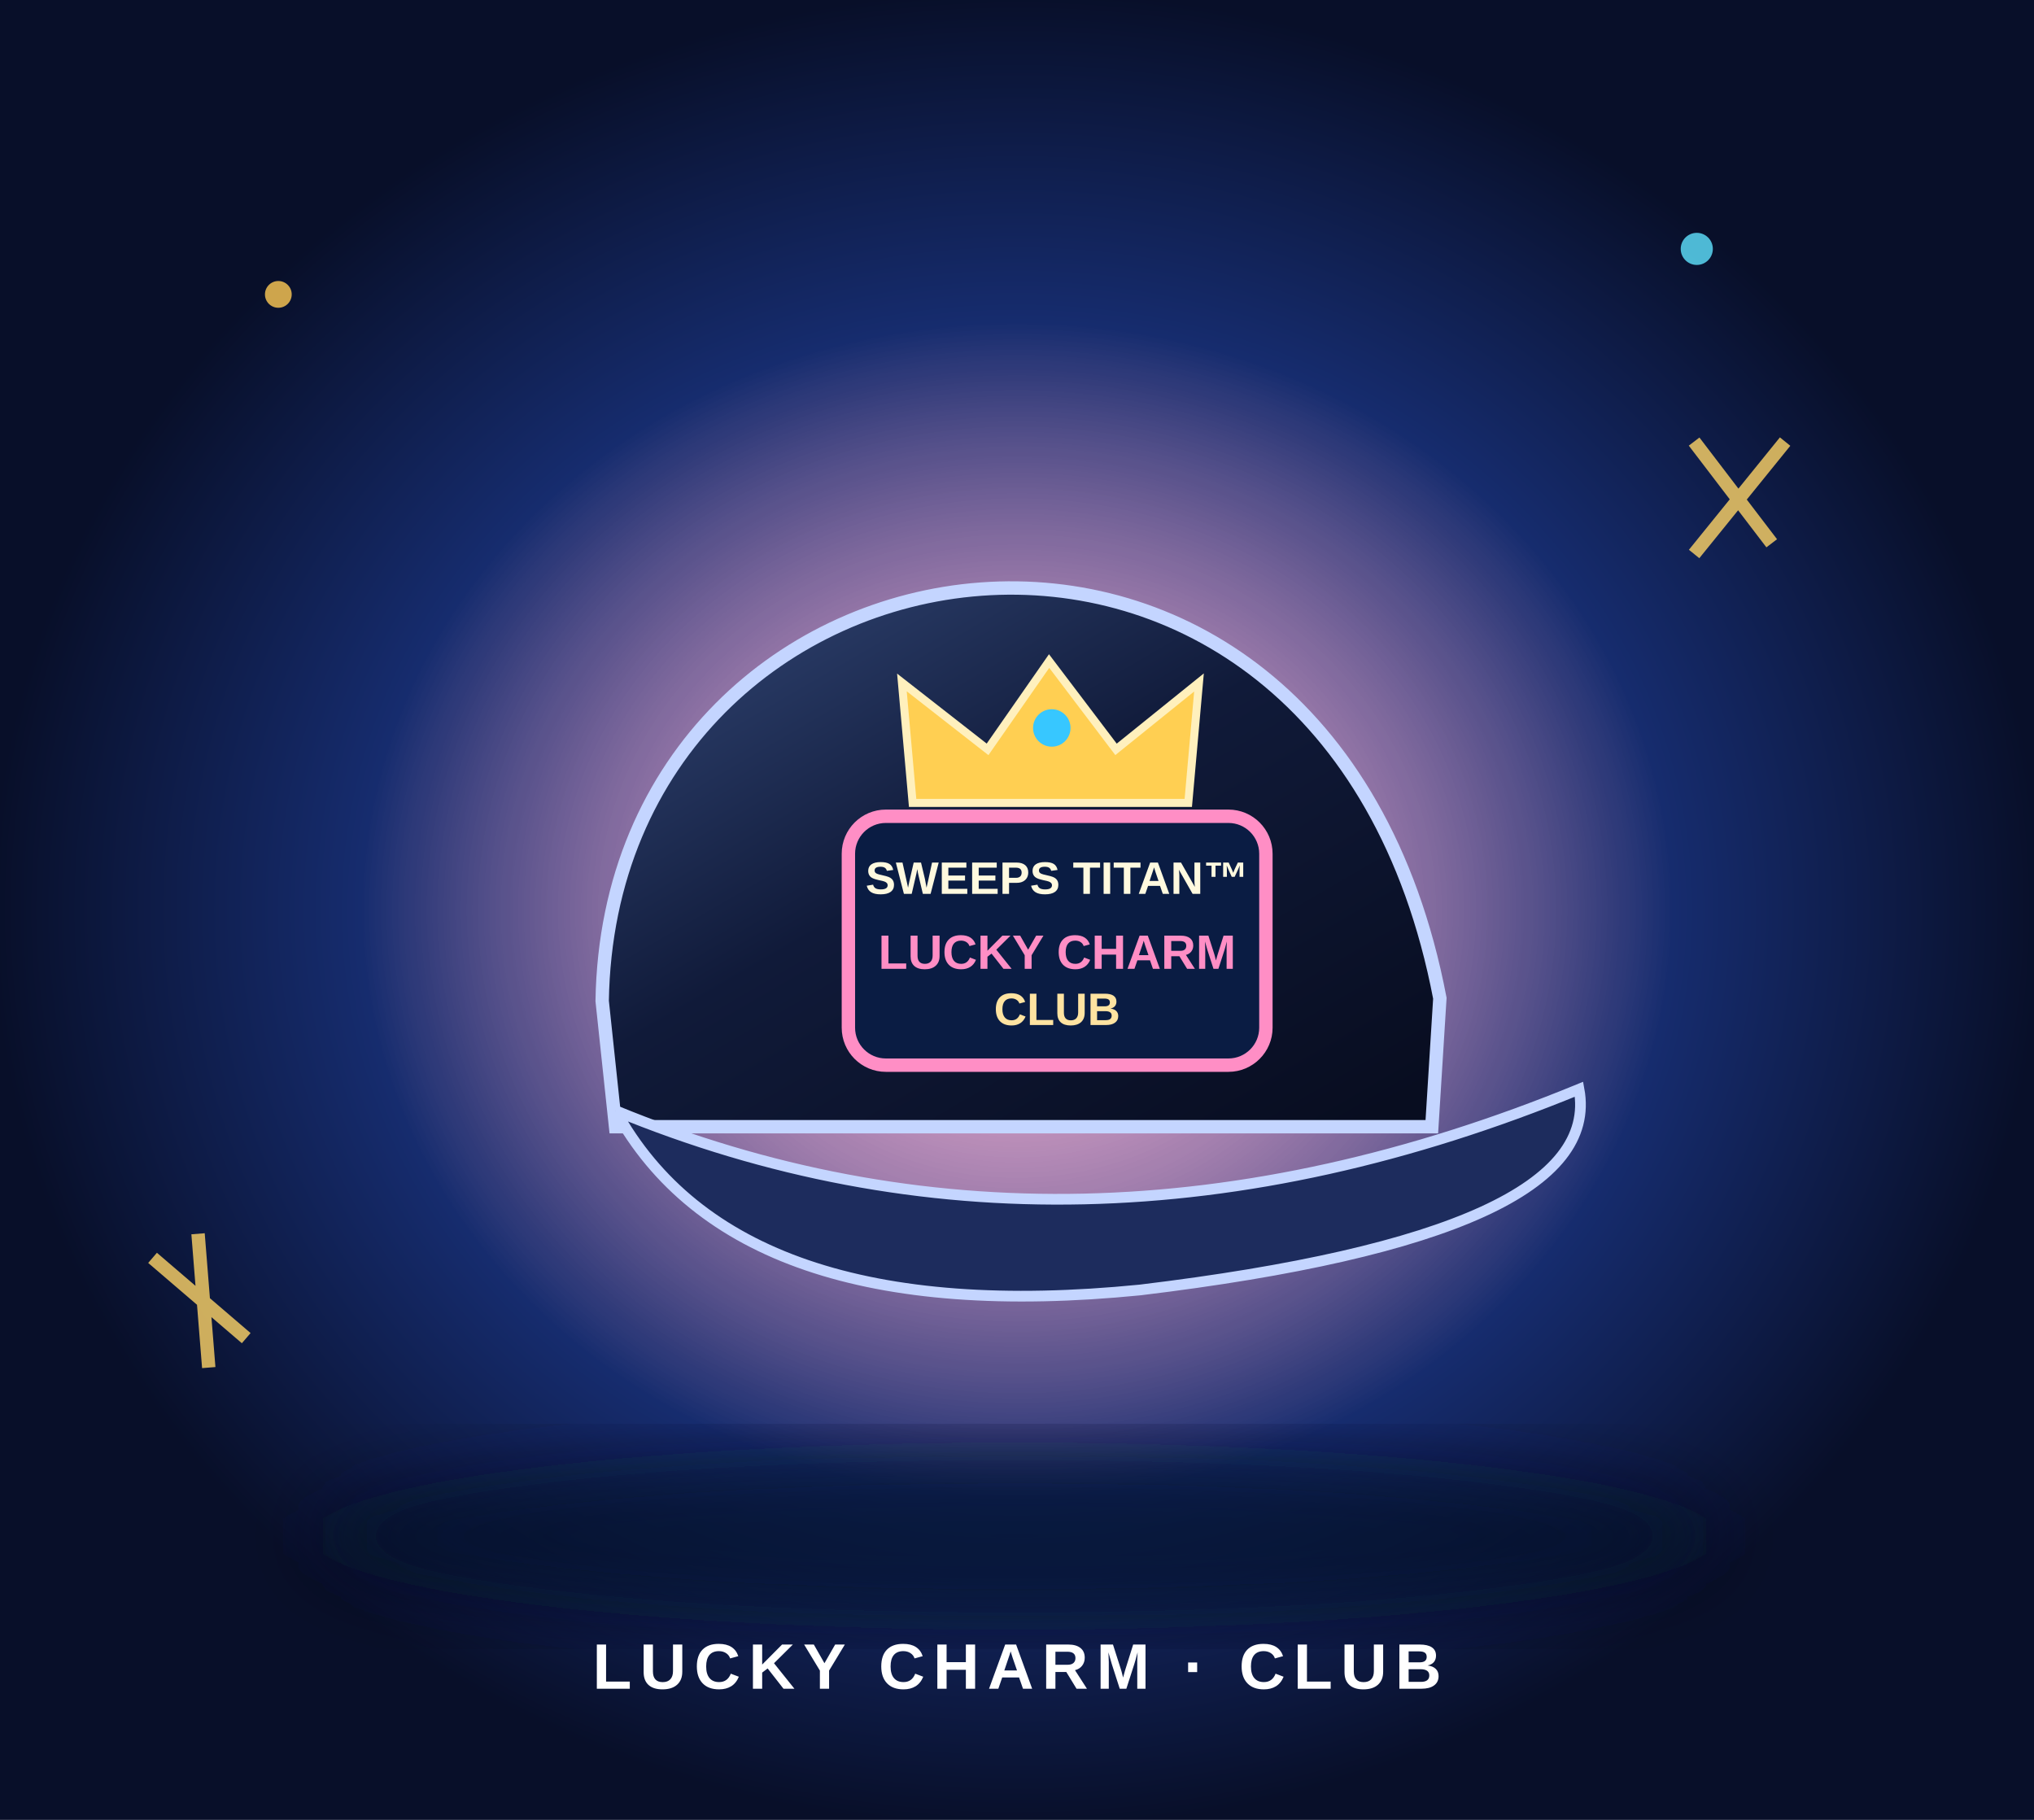
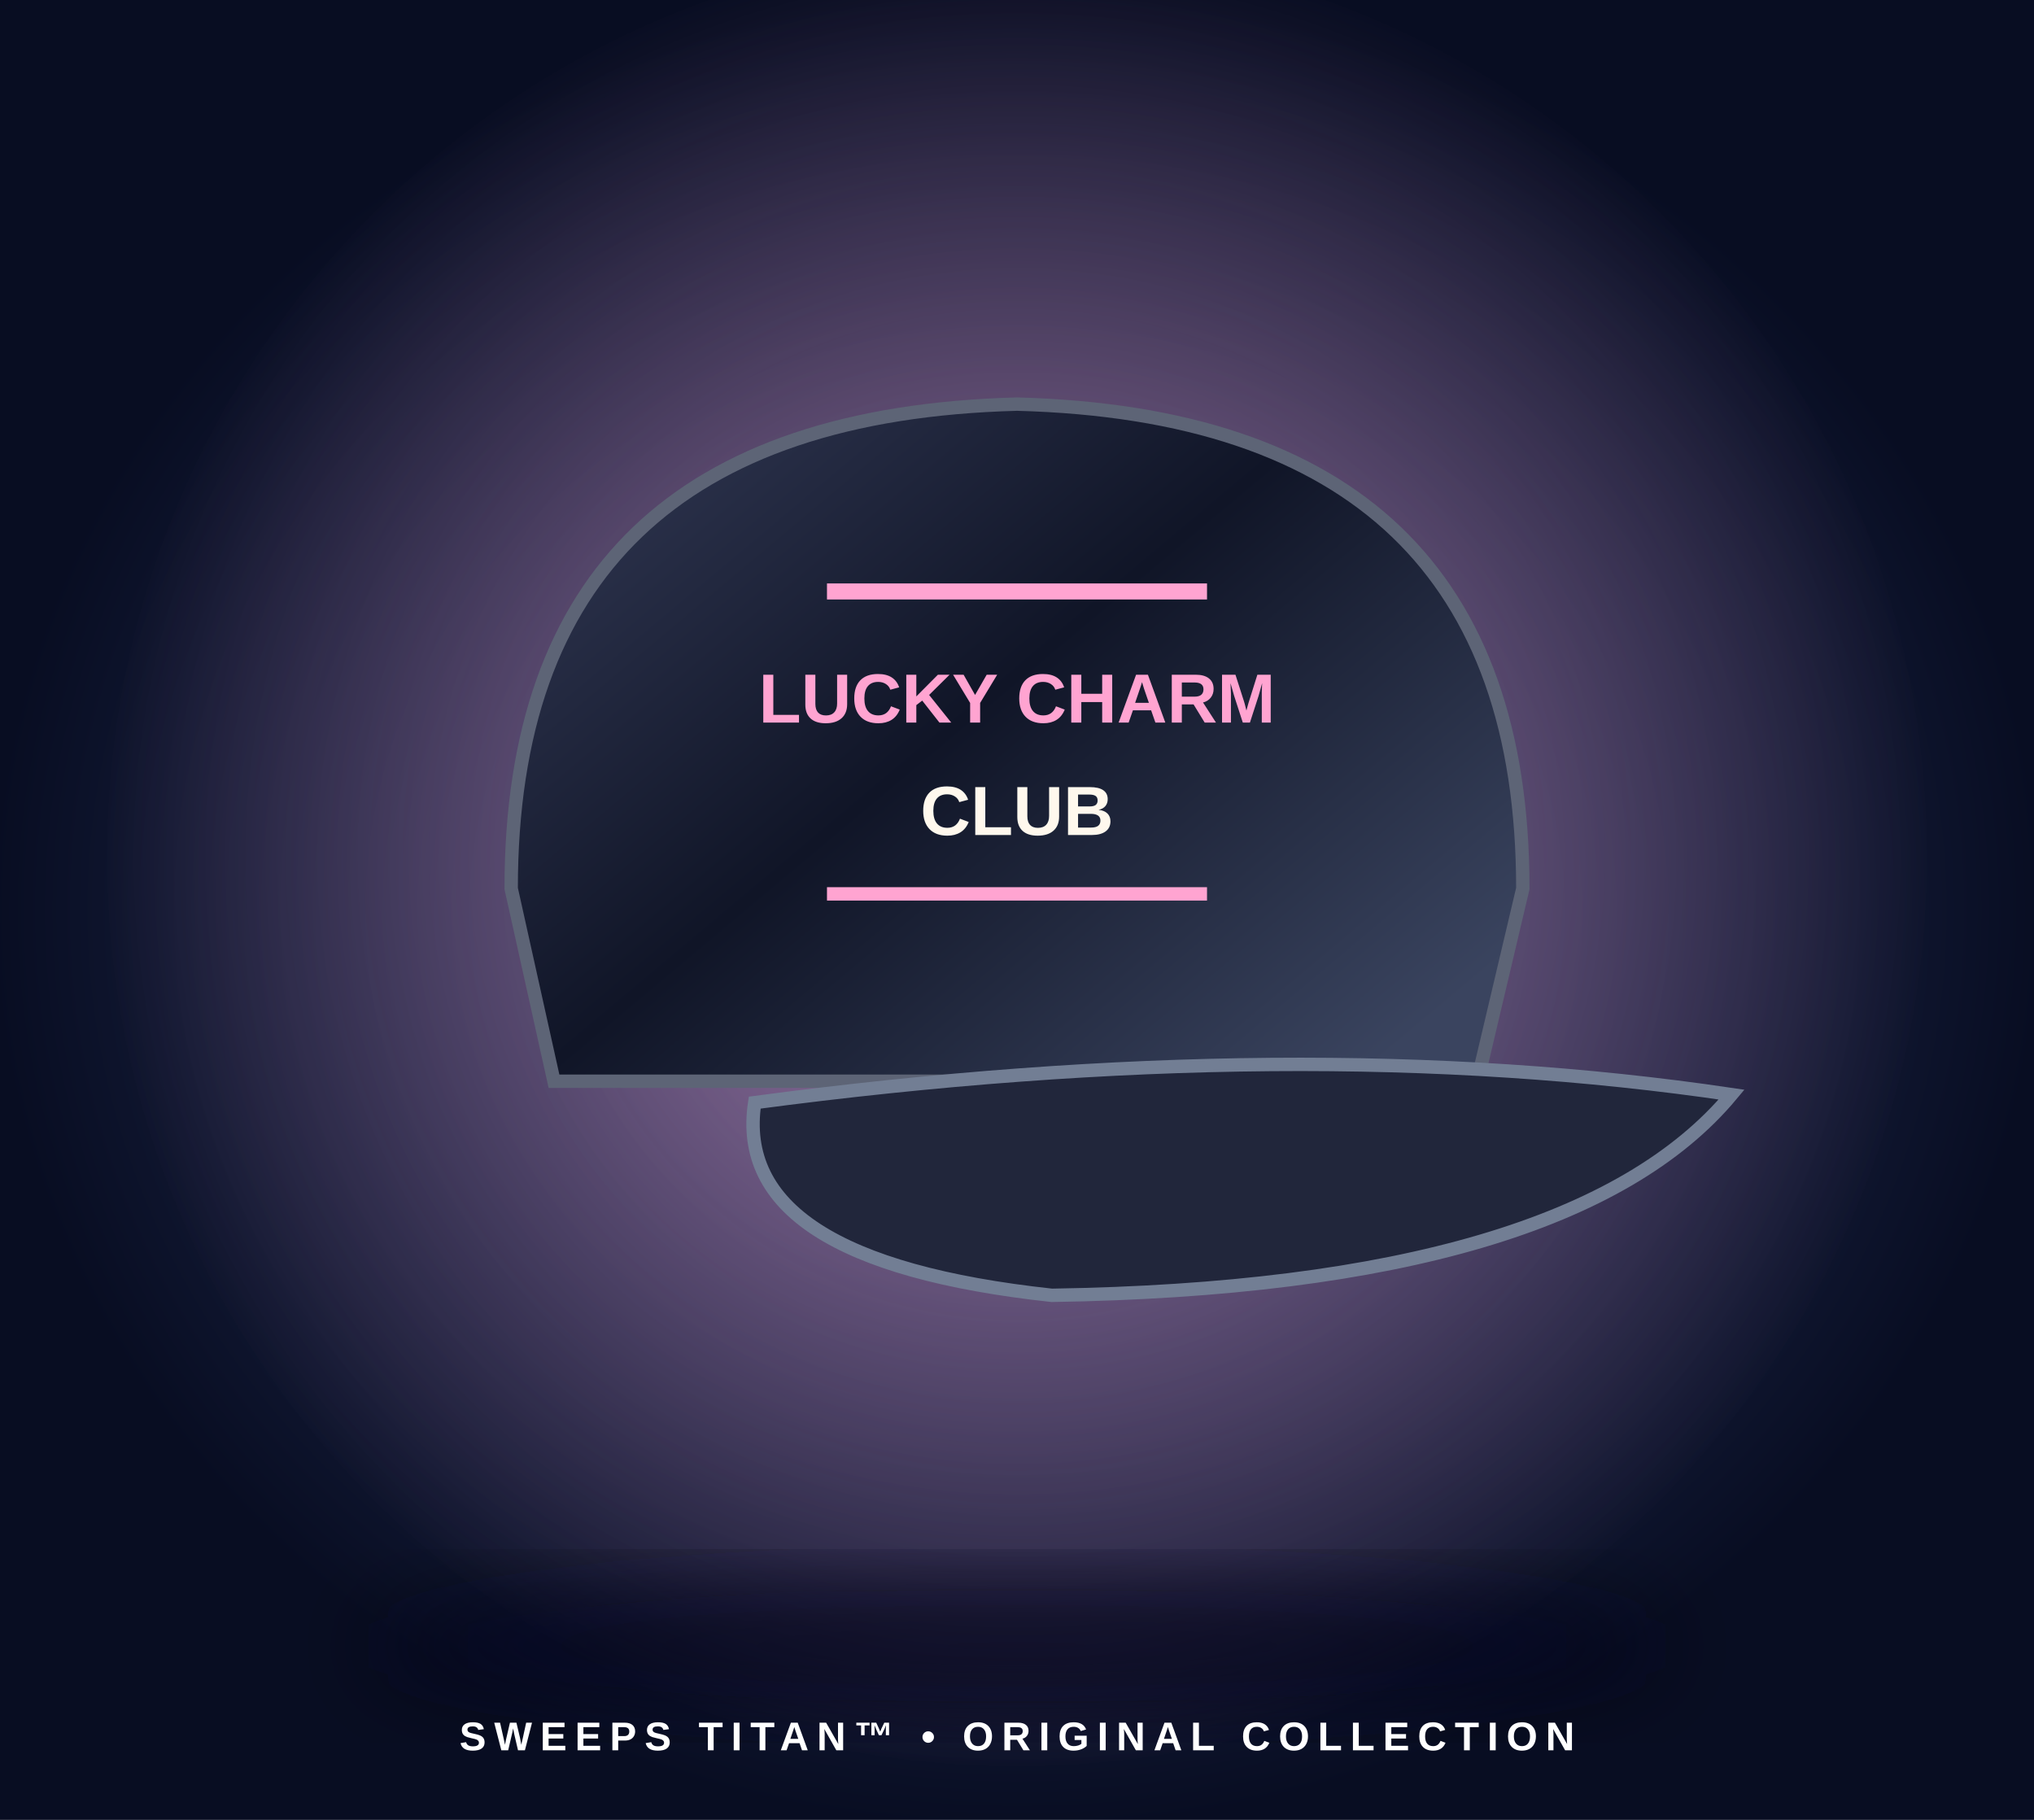
- <svg xmlns="http://www.w3.org/2000/svg" width="760" height="680" viewBox="0 0 760 680">
+ <svg xmlns="http://www.w3.org/2000/svg" viewBox="0 0 760 680" width="760" height="680">
  <defs>
    <radialGradient id="bg">
-       <stop stop-color="#ff8ec5" stop-opacity=".55" />
-       <stop offset=".64" stop-color="#162c6e" />
-       <stop offset="1" stop-color="#080f29" />
+       <stop stop-color="#384879" />
+       <stop offset="1" stop-color="#080d22" />
    </radialGradient>
-     <linearGradient id="cloth" x2=".9" y2="1">
-       <stop stop-color="#344979" />
-       <stop offset=".48" stop-color="#101a39" />
-       <stop offset="1" stop-color="#080d20" />
+     <radialGradient id="halo">
+       <stop stop-color="#ffa4d1" stop-opacity=".55" />
+       <stop offset="1" stop-color="#ffa4d1" stop-opacity="0" />
+     </radialGradient>
+     <linearGradient id="material" x2="1" y2=".8">
+       <stop stop-color="#343b57" />
+       <stop offset=".5" stop-color="#101527" />
+       <stop offset="1" stop-color="#3a445f" />
    </linearGradient>
-     <filter id="glow">
-       <feGaussianBlur stdDeviation="14" />
+     <filter id="shadow">
+       <feGaussianBlur stdDeviation="17" />
    </filter>
  </defs>
  <rect width="760" height="680" fill="url(#bg)" />
-   <g opacity=".8">
-     <circle cx="104" cy="110" r="5" fill="#ffcb54" />
-     <circle cx="634" cy="93" r="6" fill="#5fe3ff" />
-     <path d="M57 470l35 30m-18-39l4 50M633 165l29 38m-29 4l34-42" stroke="#ffd567" stroke-width="5" />
+   <circle cx="380" cy="320" r="340" fill="url(#halo)" />
+   <ellipse cx="380" cy="615" rx="243" ry="30" fill="#030515" opacity=".55" filter="url(#shadow)" />
+   <path d="M191 332Q191 156 380 151Q569 156 569 332L552 404H207Z" fill="url(#material)" stroke="#5d6476" stroke-width="5" />
+   <path d="M282 412Q485 385 647 409Q587 481 393 484Q273 471 282 412Z" fill="#21263b" stroke="#727e94" stroke-width="5" />
+   <g font-family="Arial,sans-serif" font-weight="900" text-anchor="middle">
+     <path d="M309 221H451" stroke="#ffa4d1" stroke-width="6" />
+     <text x="380" y="270" font-size="26" fill="#ffa4d1">LUCKY CHARM</text>
+     <text x="380" y="312" font-size="26" fill="#fff8ed">CLUB</text>
+     <path d="M309 334H451" stroke="#ffa4d1" stroke-width="5" />
+     <text x="380" y="654" font-size="15" letter-spacing="3" fill="white">SWEEPS TITAN™ • ORIGINAL COLLECTION</text>
  </g>
-   <ellipse cx="379" cy="574" rx="263" ry="35" fill="#050b20" opacity=".6" filter="url(#glow)" />
-   <g transform="translate(46 45)">
-     <path d="M179 329C182 145 449 103 492 328L489 376H184Z" fill="url(#cloth)" stroke="#c4d5ff" stroke-width="5" />
-     <path d="M184 370q170 70 360-8q10 54-164 75q-151 15-196-67" fill="#1d2c5d" stroke="#c4d5ff" stroke-width="4" />
-     <g transform="translate(0 -22)">
-       <path d="M323 257l23-33l25 33l31-25l-4 45h-103l-4-45Z" fill="#ffcf52" stroke="#fff0bd" stroke-width="3" />
-       <circle cx="347" cy="249" r="7" fill="#37c7ff" />
-       <rect x="271" y="282" width="156" height="93" rx="14" fill="#0a1c43" stroke="#ff8ec5" stroke-width="5" />
-       <text x="349" y="311" fill="#fff9df" font-family="Arial,sans-serif" font-size="17" font-weight="900" text-anchor="middle">SWEEPS TITAN™</text>
-       <text x="349" y="339" fill="#ff8ec5" font-family="Arial,sans-serif" font-size="18" font-weight="900" text-anchor="middle">LUCKY CHARM</text>
-       <text x="349" y="360" fill="#ffe3a1" font-family="Arial,sans-serif" font-size="17" font-weight="900" text-anchor="middle">CLUB</text>
-     </g>
-   </g>
-   <text x="380" y="631" fill="#fff" font-family="Arial,sans-serif" font-size="24" font-weight="900" text-anchor="middle" letter-spacing="3">LUCKY CHARM · CLUB</text>
</svg>
